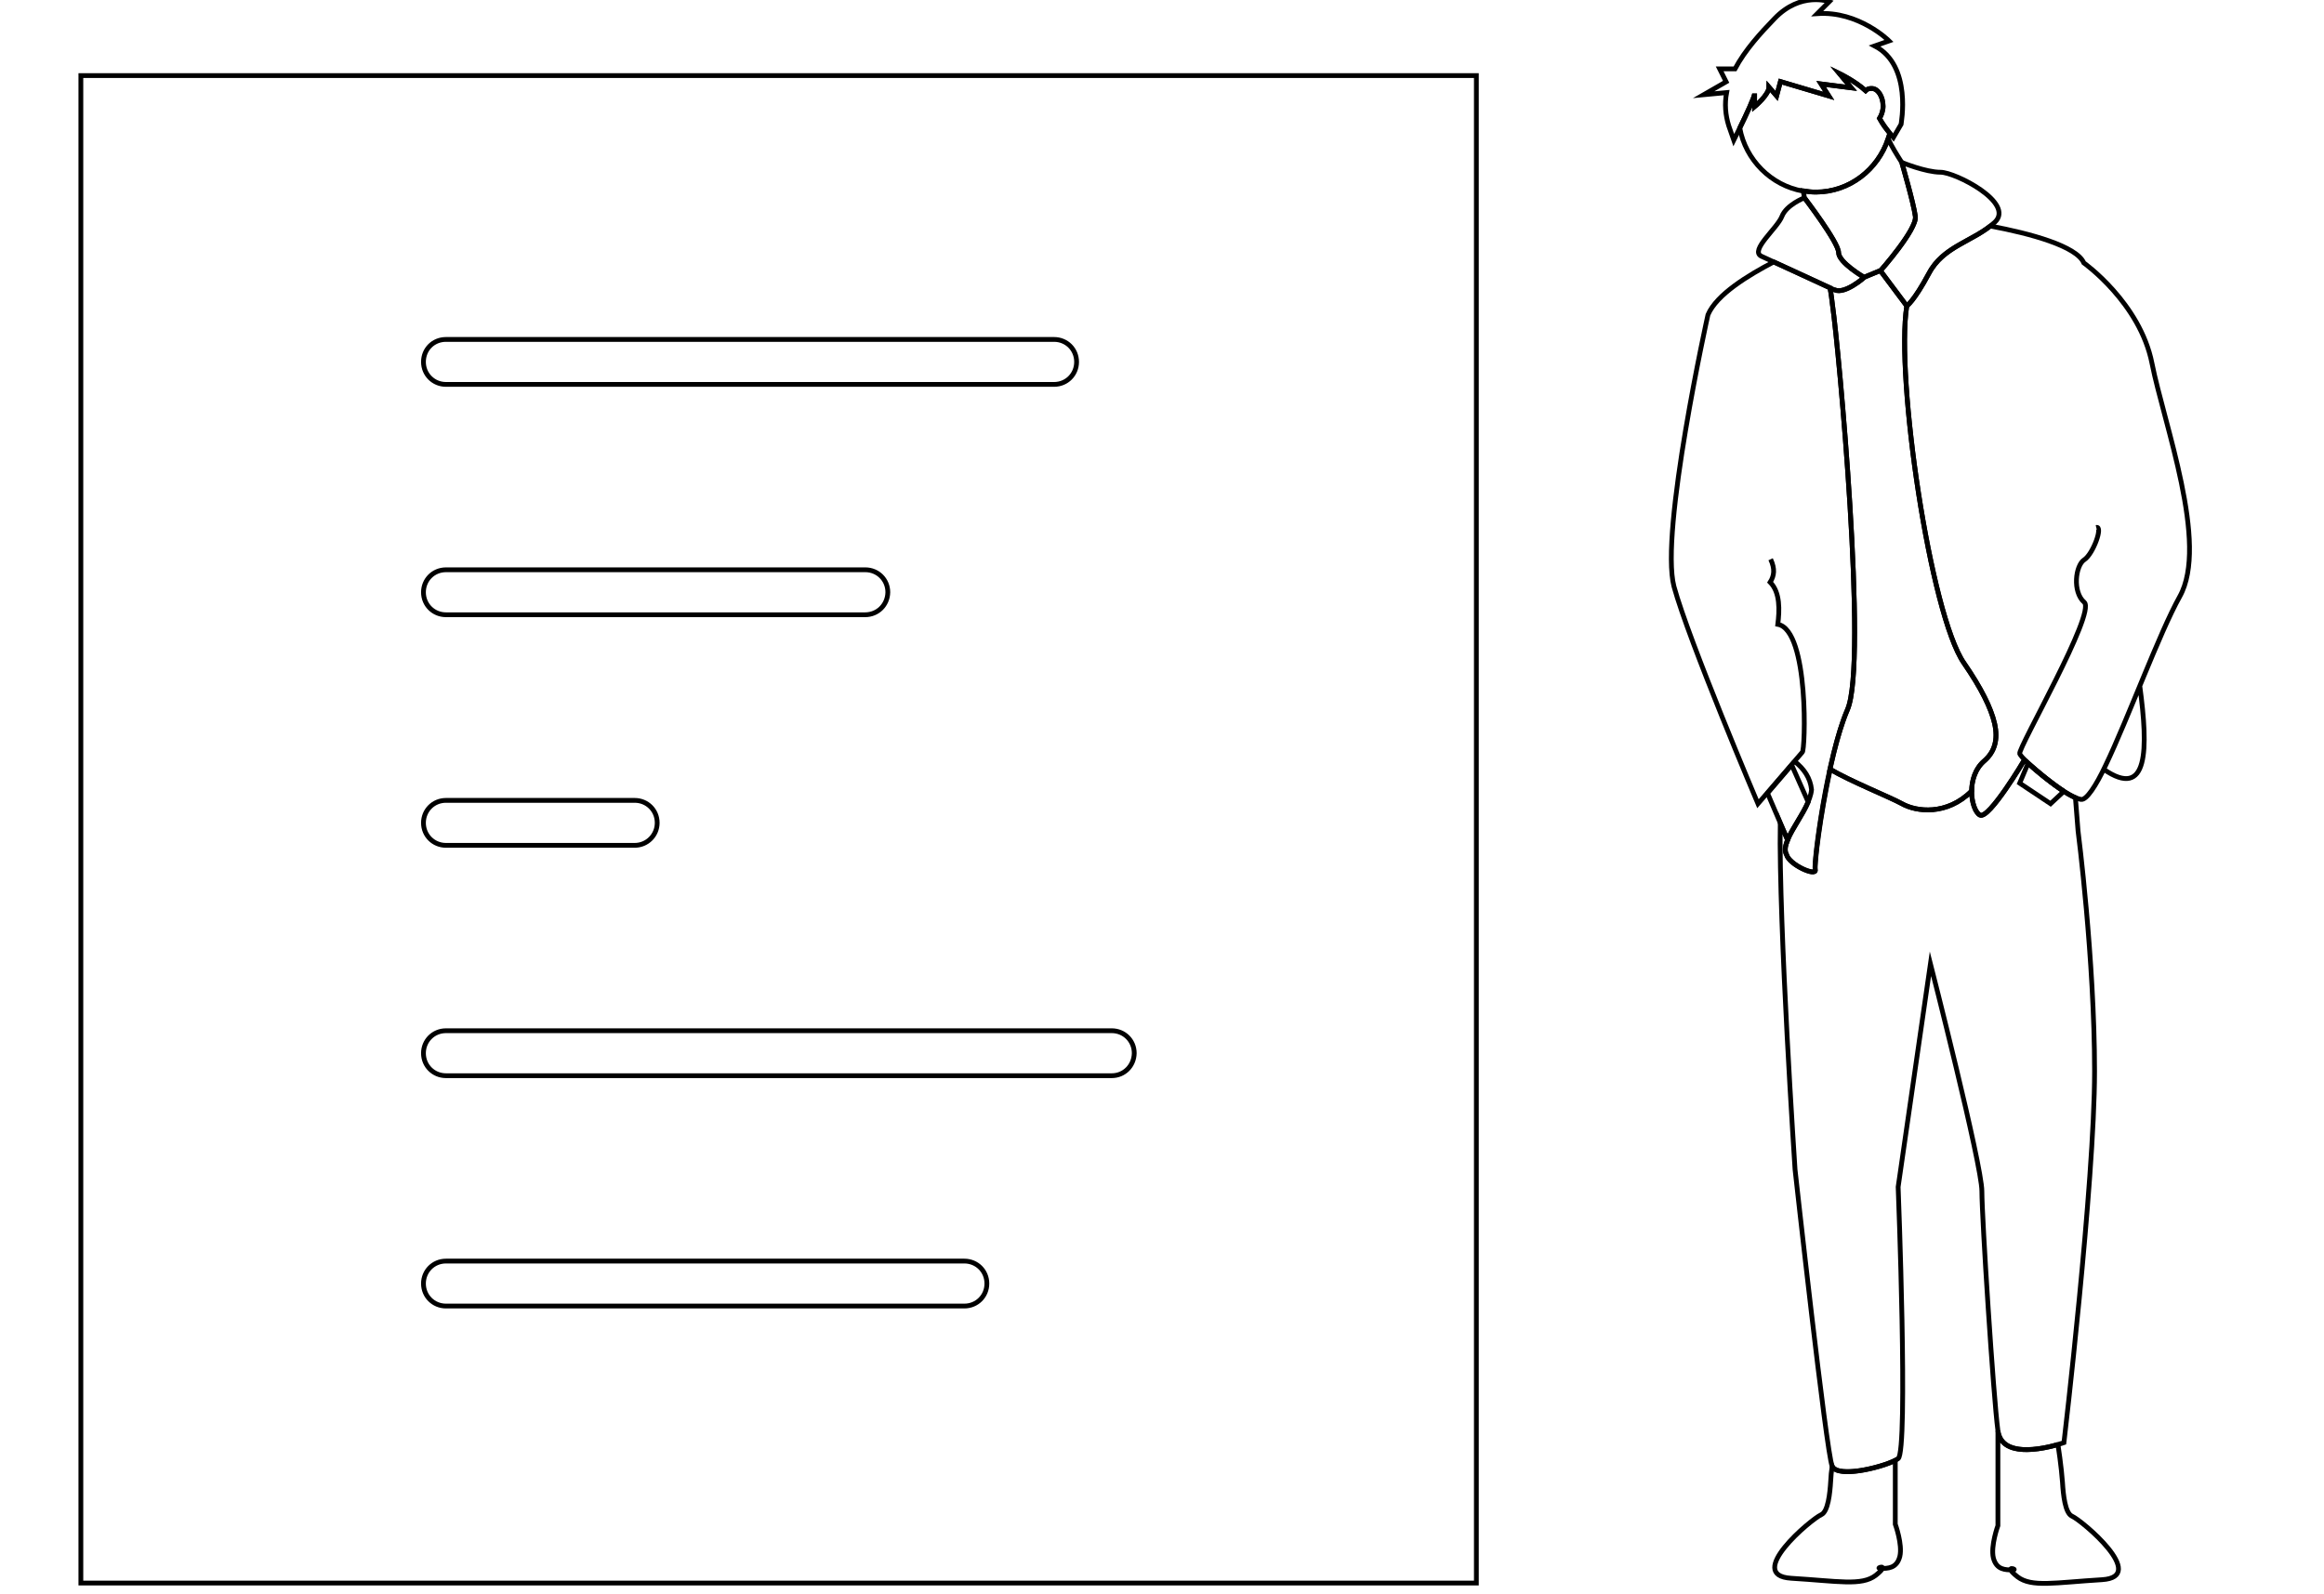
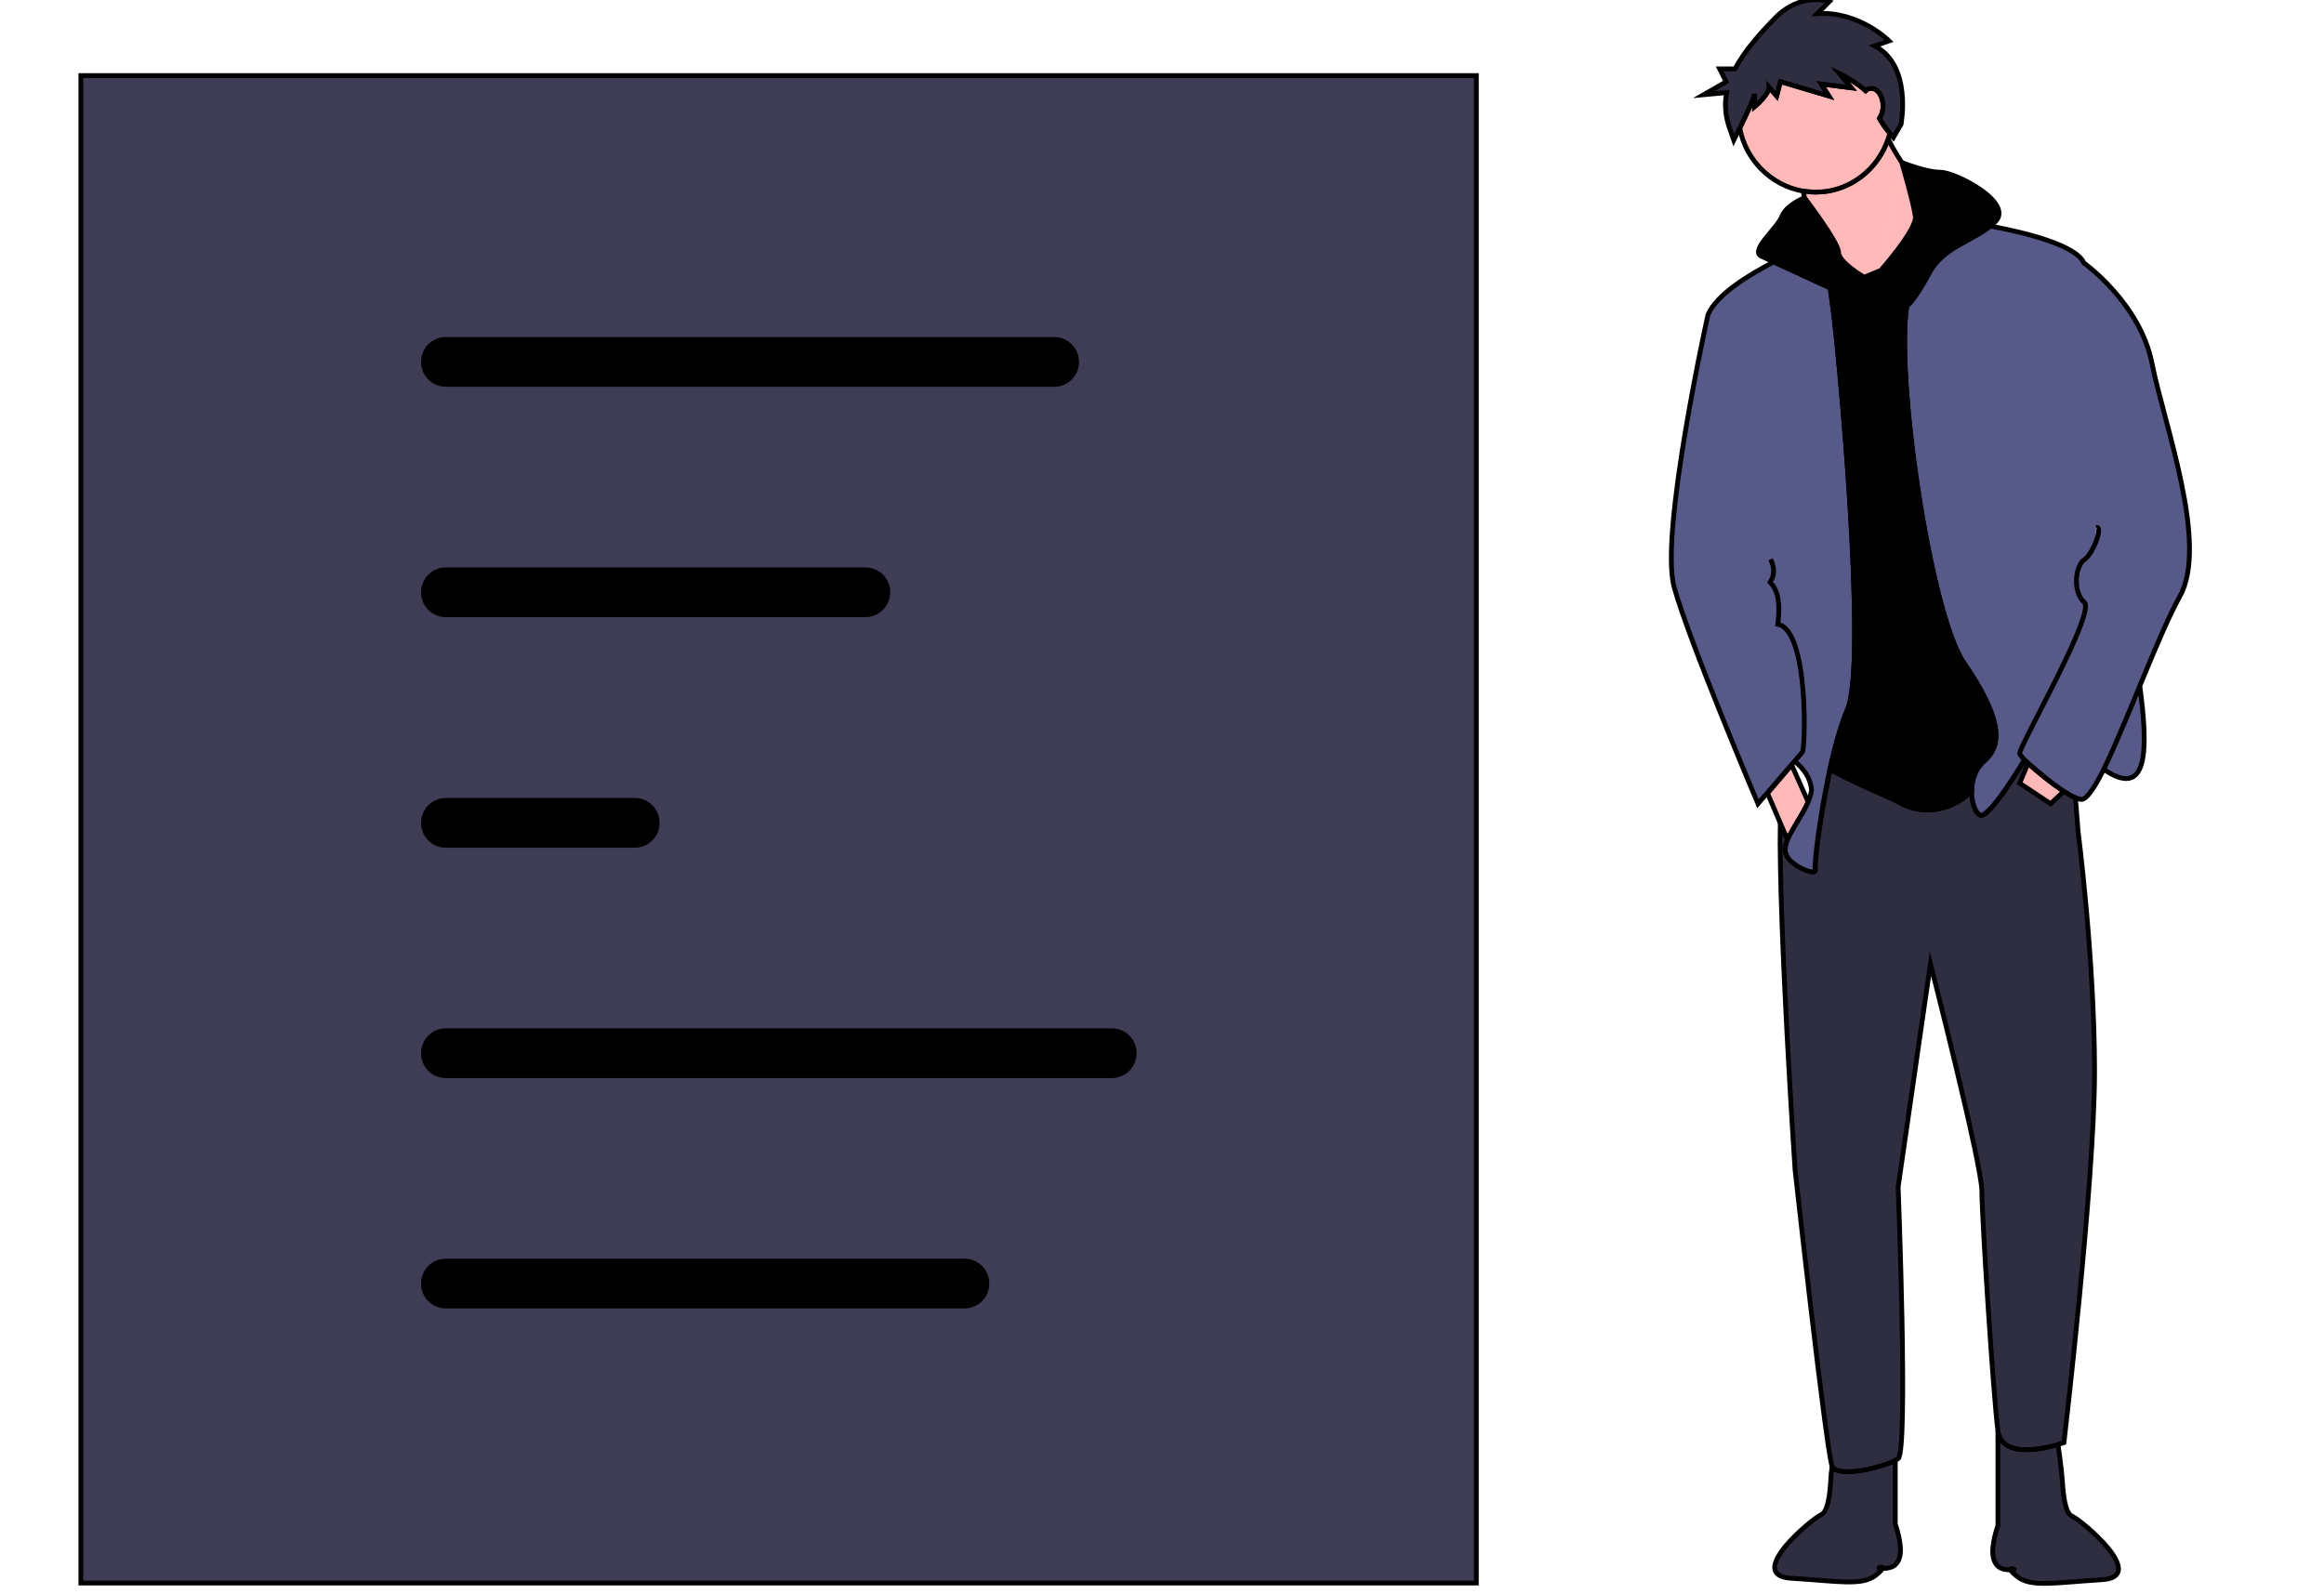
- <svg xmlns="http://www.w3.org/2000/svg" version="1.1" id="a2942aa7-bf0d-42c0-bc52-bf4c952347c5" x="0px" y="0px" viewBox="0 0 971.4 666.2" style="enable-background:new 0 0 971.4 666.2;" xml:space="preserve">
-   <style type="text/css">
- 	.st0{fill:none;stroke:#000000;stroke-width:2;stroke-miterlimit:10;}
- </style>
-   <rect id="board" x="33.8" y="31.6" class="st0" width="583.3" height="630.2" />
-   <path id="bar" class="st0" d="M440.6,160.7H186.4c-5.2,0-9.4-4.1-9.4-9.4s4.1-9.4,9.4-9.4h254.2c5.2,0,9.4,4.1,9.4,9.4  S445.8,160.7,440.6,160.7z" />
-   <path id="bar_1_" class="st0" d="M361.6,257H186.4c-5.2,0-9.4-4.1-9.4-9.4c0-5.2,4.1-9.4,9.4-9.4h175.3c5.2,0,9.4,4.1,9.4,9.4  C371,252.9,366.9,257,361.6,257z" />
-   <path id="bar_2_" class="st0" d="M265.3,353.4h-78.9c-5.2,0-9.4-4.1-9.4-9.4c0-5.2,4.1-9.4,9.4-9.4l0,0h78.9c5.2,0,9.4,4.1,9.4,9.4  C274.7,349.2,270.5,353.4,265.3,353.4z" />
-   <path id="bar_3_" class="st0" d="M464.7,449.7H186.4c-5.2,0-9.4-4.1-9.4-9.4c0-5.2,4.1-9.4,9.4-9.4h278.3c5.2,0,9.4,4.1,9.4,9.4  C474,445.6,469.9,449.7,464.7,449.7z" />
-   <path id="bar_4_" class="st0" d="M403.1,546H186.4c-5.2,0-9.4-4.1-9.4-9.4c0-5.2,4.1-9.4,9.4-9.4h216.7c5.2,0,9.4,4.1,9.4,9.4  C412.5,541.9,408.3,546,403.1,546z" />
-   <path id="leftShoe" class="st0" d="M860.2,603.9l0.8,5.6c0.5,3.5,0.8,6.8,1.1,10.3c0.3,5.1,1.1,12.7,3.9,14  c4.3,1.9,32.2,25.4,12.6,26.6c-19.7,1.2-29.4,3.3-35.3-1.2c-6.8-5.4,0.9-2.9-2.1-2.9s-6.7,0-8-5c-1.2-5,1.9-13.5,1.9-13.5v-39.7   M835.1,598.1c1.5,11.4,18.5,7.7,25.1,5.8" />
-   <path id="rightShoe" class="st0" d="M792.2,610.5c-6.1,3.1-24.2,7.5-26.4,2.4c-0.3,2.1-0.5,4.1-0.6,6.3c-0.3,5.1-1.1,12.7-3.9,14  c-4.3,1.9-32.2,25.4-12.6,26.6c19.7,1.2,29.4,3.3,35.3-1.2c6.8-5.4-0.9-2.9,2.1-2.9s6.7,0,8-5c1.2-5-1.9-13.5-1.9-13.5L792.2,610.5z  " />
-   <path id="legs" class="st0" d="M765,321.6c-4.2,19.3-6.7,39.9-6.2,42c0.6,3-10.8-2-12-6.3c-0.9-1.6-0.6-3.7,0.4-6.1l0,0l-3.1-7.2  l0,0c-0.6,43.5,6.2,144.9,6.2,144.9s13.1,118.5,15.5,124s23.3,0,27.6-3.1s0-113.6,0-113.6l13.5-93.3c0,0,21.5,84,21.5,95.1  s4.8,85.9,6.7,100.1c1.8,14.2,27.6,5,27.6,5s12.8-108.6,12.8-155.3s-6.9-100.4-6.9-100.4l-1.1-13.9c-8-3.4-21.3-15.8-21.3-15.8  s-14.8,25-18.6,23.1c-1.9-1-3.5-5.3-3.5-10.1C813.8,341,801,339.4,795,336C789.9,333.2,773.2,326.5,765,321.6" />
-   <path id="leftArm" class="st0" d="M862.7,330.8c-5.2-3.3-11.2-8.3-15-11.7l-3.5,8.3l12.9,8.6L862.7,330.8" />
-   <path id="righArm" class="st0" d="M738.8,331.6l8.4,19.6c1.9-4.7,6.3-10.5,8.6-15.9l-6.9-15.5L738.8,331.6" />
-   <path id="leftJacket" class="st0" d="M879.3,321.6c18.7,12.9,18.7-8.2,15.1-34.9 M876.2,220.5c3-0.7-1.3,11.1-5,13.5s-5,13.5,0,17.8  c5,4.4-27.7,60.9-27,63.3c0.2,0.5,1.5,2.1,3.5,4c5.9,5.3,17,14.3,22.2,15.1c2.2,0.3,6.1-5.5,10.2-14.2c9.5-19.8,22.4-55.2,31-70.6  c12.3-22-6.6-72.2-11.6-97.5s-28.5-42-28.5-42c-3-7-22.4-12.3-39.1-15.4c-8.5,6.7-20,9-25.7,19.9c-6.2,11.6-9.2,13.5-9.2,13.5  c-4.7,30.1,9.9,129.1,23.9,149.3c7.3,10.6,11.3,18.8,12.8,25.2c1.6,7-0.1,12-4.2,15.6c-8.1,6.8-5.6,20.8-1.9,22.7  c3.8,1.9,18.6-23.1,18.6-23.1s16.3,15.2,23.6,16.6" />
-   <path id="rightJacket" class="st0" d="M750.1,318.3c4,3.1,6.6,7,7.1,11.8c-0.8,9.1-13.7,21.3-10.5,27.2c1.2,4.3,12.6,9.3,12,6.3  c-0.7-3.1,5-47.2,13.5-66.9c8.6-19.7-3.7-151.6-6.2-168.8c-0.3-2.5-0.6-5.1-1.1-7.6c-4.9-2.3-16.3-7.5-23.5-10.8  c-10.7,5.6-23.9,13.6-27.5,22.1c0,0-20.2,90.8-14.2,113.6c6.2,22.7,35.1,90.8,35.1,90.8l18.5-21.5c1.3-0.1,3-51.1-10.2-53.5  c0.7-5.7,1.1-13.3-3.2-17.6c1.7-2.7,2.1-5.5,0.2-9.6" />
-   <path id="chest" class="st0" d="M765,120.4c0.8,0.4,1.3,0.7,1.9,0.8c4.3,1.9,12.3-5.2,12.3-5.2v-0.1l6.8-2.8l0,0.1l0,0l11,14.7  c-4.7,30.1,9.9,129.1,23.9,149.3c7.3,10.6,11.3,18.8,12.8,25.2c1.6,7-0.1,12-4.2,15.6c-3.9,3.3-5.3,8.2-5.4,12.7l0,0  C813.8,341,801,339.4,795,336c-5.1-2.8-21.8-9.5-30-14.4l-0.1,0c2.1-9.4,4.5-18.4,7.3-24.9c8.6-19.7-3.7-151.6-6.2-168.8  c-0.3-2.5-0.6-5.1-1.1-7.6" />
-   <path id="rightUp" class="st0" d="M754.2,82.7c0,0-7.5,2.9-9.4,7.8s-13.5,14.2-8.6,16.6c4.5,2.1,22.3,10.3,28.8,13.3  c0.8,0.4,1.3,0.7,1.9,0.8c4.3,1.9,12.3-5.2,12.3-5.2s-10.7-6.2-10.7-10.4S754.2,82.7,754.2,82.7z" />
-   <path id="leftUp" class="st0" d="M794.9,67.9c0,0,5,17.1,5.7,22.6c0.7,5.4-14.6,22.7-14.6,22.7l0,0l11,14.7c0,0,3-1.9,9.2-13.5  c6.1-11.7,19-13.5,27.6-21.5c8.6-8.1-16.5-20.9-22.7-20.9S794.9,67.9,794.9,67.9" />
-   <path id="neck" class="st0" d="M794.9,67.9c-2.1-3.3-4.2-6.7-5.7-9.9C785,70.8,773.1,80.3,759,80.3c-1.8,0-3.6-0.2-5.3-0.5  c0.1,0.9,0.4,1.7,0.5,2.8c0,0,14.3,18.7,14.3,22.9s10.7,10.4,10.7,10.4l6.8-2.8 M786,113.2c0,0,15.3-17.3,14.6-22.7  c-0.7-5.5-5.7-22.6-5.7-22.6" />
-   <path id="face" class="st0" d="M753.7,79.9c-13.4-2.3-24.1-13.1-26.5-26.4c2.6-5.3,6.2-13,6.2-14.4v5.5c0,0,6-5,6-8.2l3.2,3.7l1.6-6  l20.2,6l-3.2-5l12.6,1.6l-5-6c0,0,6.6,3.2,11,7.2c0.8-0.8,1.5-0.9,2.6-0.9c2.5,0,4.7,3.3,4.7,7.4c0,2-0.7,3.8-1.5,5.1  c1.3,2.5,3,4.7,4.3,6.2c-0.2,0.8-0.4,1.6-0.7,2.3 M789.2,58C785,70.8,773.1,80.3,759,80.3c-1.8,0-3.6-0.2-5.3-0.5" />
-   <path id="hair" class="st0" d="M789.9,55.7c-1.2-1.5-2.9-3.8-4.3-6.2c0.8-1.3,1.5-3.1,1.5-5.1c0-4.1-2.2-7.4-4.7-7.4  c-1.1,0-1.8,0.1-2.6,0.9c-4.4-4-11-7.2-11-7.2l5,6l-12.6-1.6l3.2,5l-20.2-6l-1.6,6l-3.2-3.7c0,3.2-6,8.2-6,8.2v-5.5  c0,1.4-3.6,9.1-6.2,14.4 M727.2,53.5c-1.4,2.9-2.5,5.1-2.5,5.1l-2.1-6c-1.4-4.5-1.8-9.2-0.9-13.9l-9.6,0.9l9.4-5.4l-2.7-5.4h6.4  c4.2-7.9,10.7-15,16.5-21c11-11.5,22.9-7.1,22.9-7.1l-5,5c17.4-1.2,30,11.4,30,11.4l-6,2.1c15.8,8.2,11,32.7,11,32.8l-3.2,5.5  c0,0-0.6-0.7-1.5-1.8" />
+ <svg xmlns="http://www.w3.org/2000/svg" id="skillssvg" version="1.1" x="0px" y="0px" viewBox="0 0 971.4 666.2" style="enable-background:new 0 0 971.4 666.2;" xml:space="preserve">
+   <rect fill="#3F3D56" stroke="#000000" stroke-width="2" stroke-miterlimit="10" id="board" x="33.8" y="31.6" width="583.3" height="630.2" />
+   <path fill="#000000" stroke="#000000" stroke-width="2" stroke-miterlimit="10" id="bar" d="M440.6,160.7H186.4c-5.2,0-9.4-4.1-9.4-9.4s4.1-9.4,9.4-9.4h254.2c5.2,0,9.4,4.1,9.4,9.4  S445.8,160.7,440.6,160.7z" />
+   <path fill="#000000" stroke="#000000" stroke-width="2" stroke-miterlimit="10" id="bar_1_" d="M361.6,257H186.4c-5.2,0-9.4-4.1-9.4-9.4c0-5.2,4.1-9.4,9.4-9.4h175.3c5.2,0,9.4,4.1,9.4,9.4  C371,252.9,366.9,257,361.6,257z" />
+   <path fill="#000000" stroke="#000000" stroke-width="2" stroke-miterlimit="10" id="bar_2_" d="M265.3,353.4h-78.9c-5.2,0-9.4-4.1-9.4-9.4c0-5.2,4.1-9.4,9.4-9.4l0,0h78.9c5.2,0,9.4,4.1,9.4,9.4  C274.7,349.2,270.5,353.4,265.3,353.4z" />
+   <path fill="#000000" stroke="#000000" stroke-width="2" stroke-miterlimit="10" id="bar_3_" d="M464.7,449.7H186.4c-5.2,0-9.4-4.1-9.4-9.4c0-5.2,4.1-9.4,9.4-9.4h278.3c5.2,0,9.4,4.1,9.4,9.4  C474,445.6,469.9,449.7,464.7,449.7z" />
+   <path fill="#000000" stroke="#000000" stroke-width="2" stroke-miterlimit="10" id="bar_4_" d="M403.1,546H186.4c-5.2,0-9.4-4.1-9.4-9.4c0-5.2,4.1-9.4,9.4-9.4h216.7c5.2,0,9.4,4.1,9.4,9.4  C412.5,541.9,408.3,546,403.1,546z" />
+   <path fill="#2F2E41" stroke="#000000" stroke-width="2" stroke-miterlimit="10" id="leftShoe" d="M860.2,603.9l0.8,5.6c0.5,3.5,0.8,6.8,1.1,10.3c0.3,5.1,1.1,12.7,3.9,14  c4.3,1.9,32.2,25.4,12.6,26.6c-19.7,1.2-29.4,3.3-35.3-1.2c-6.8-5.4,0.9-2.9-2.1-2.9s-6.7,0-8-5c-1.2-5,1.9-13.5,1.9-13.5v-39.7   M835.1,598.1c1.5,11.4,18.5,7.7,25.1,5.8" />
+   <path fill="#2F2E41" stroke="#000000" stroke-width="2" stroke-miterlimit="10" id="rightShoe" d="M792.2,610.5c-6.1,3.1-24.2,7.5-26.4,2.4c-0.3,2.1-0.5,4.1-0.6,6.3c-0.3,5.1-1.1,12.7-3.9,14  c-4.3,1.9-32.2,25.4-12.6,26.6c19.7,1.2,29.4,3.3,35.3-1.2c6.8-5.4-0.9-2.9,2.1-2.9s6.7,0,8-5c1.2-5-1.9-13.5-1.9-13.5L792.2,610.5z  " />
+   <path fill="#2F2E41" stroke="#000000" stroke-width="2" stroke-miterlimit="10" id="legs" d="M765,321.6c-4.2,19.3-6.7,39.9-6.2,42c0.6,3-10.8-2-12-6.3c-0.9-1.6-0.6-3.7,0.4-6.1l0,0l-3.1-7.2  l0,0c-0.6,43.5,6.2,144.9,6.2,144.9s13.1,118.5,15.5,124s23.3,0,27.6-3.1s0-113.6,0-113.6l13.5-93.3c0,0,21.5,84,21.5,95.1  s4.8,85.9,6.7,100.1c1.8,14.2,27.6,5,27.6,5s12.8-108.6,12.8-155.3s-6.9-100.4-6.9-100.4l-1.1-13.9c-8-3.4-21.3-15.8-21.3-15.8  s-14.8,25-18.6,23.1c-1.9-1-3.5-5.3-3.5-10.1C813.8,341,801,339.4,795,336C789.9,333.2,773.2,326.5,765,321.6" />
+   <path fill="#FFB9B9" stroke="#000000" stroke-width="2" stroke-miterlimit="10" id="leftArm" d="M862.7,330.8c-5.2-3.3-11.2-8.3-15-11.7l-3.5,8.3l12.9,8.6L862.7,330.8" />
+   <path fill="#FFB9B9" stroke="#000000" stroke-width="2" stroke-miterlimit="10" id="righArm" d="M738.8,331.6l8.4,19.6c1.9-4.7,6.3-10.5,8.6-15.9l-6.9-15.5L738.8,331.6" />
+   <path fill="#575A89" stroke="#000000" stroke-width="2" stroke-miterlimit="10" id="leftJacket" d="M879.3,321.6c18.7,12.9,18.7-8.2,15.1-34.9 M876.2,220.5c3-0.7-1.3,11.1-5,13.5s-5,13.5,0,17.8  c5,4.4-27.7,60.9-27,63.3c0.2,0.5,1.5,2.1,3.5,4c5.9,5.3,17,14.3,22.2,15.1c2.2,0.3,6.1-5.5,10.2-14.2c9.5-19.8,22.4-55.2,31-70.6  c12.3-22-6.6-72.2-11.6-97.5s-28.5-42-28.5-42c-3-7-22.4-12.3-39.1-15.4c-8.5,6.7-20,9-25.7,19.9c-6.2,11.6-9.2,13.5-9.2,13.5  c-4.7,30.1,9.9,129.1,23.9,149.3c7.3,10.6,11.3,18.8,12.8,25.2c1.6,7-0.1,12-4.2,15.6c-8.1,6.8-5.6,20.8-1.9,22.7  c3.8,1.9,18.6-23.1,18.6-23.1s16.3,15.2,23.6,16.6" />
+   <path fill="#575A89" stroke="#000000" stroke-width="2" stroke-miterlimit="10" id="rightJacket" d="M750.1,318.3c4,3.1,6.6,7,7.1,11.8c-0.8,9.1-13.7,21.3-10.5,27.2c1.2,4.3,12.6,9.3,12,6.3  c-0.7-3.1,5-47.2,13.5-66.9c8.6-19.7-3.7-151.6-6.2-168.8c-0.3-2.5-0.6-5.1-1.1-7.6c-4.9-2.3-16.3-7.5-23.5-10.8  c-10.7,5.6-23.9,13.6-27.5,22.1c0,0-20.2,90.8-14.2,113.6c6.2,22.7,35.1,90.8,35.1,90.8l18.5-21.5c1.3-0.1,3-51.1-10.2-53.5  c0.7-5.7,1.1-13.3-3.2-17.6c1.7-2.7,2.1-5.5,0.2-9.6" />
+   <path fill="#000000" stroke="#000000" stroke-width="2" stroke-miterlimit="10" id="chest" d="M765,120.4c0.8,0.4,1.3,0.7,1.9,0.8c4.3,1.9,12.3-5.2,12.3-5.2v-0.1l6.8-2.8l0,0.1l0,0l11,14.7  c-4.7,30.1,9.9,129.1,23.9,149.3c7.3,10.6,11.3,18.8,12.8,25.2c1.6,7-0.1,12-4.2,15.6c-3.9,3.3-5.3,8.2-5.4,12.7l0,0  C813.8,341,801,339.4,795,336c-5.1-2.8-21.8-9.5-30-14.4l-0.1,0c2.1-9.4,4.5-18.4,7.3-24.9c8.6-19.7-3.7-151.6-6.2-168.8  c-0.3-2.5-0.6-5.1-1.1-7.6" />
+   <path fill="#000000" stroke="#000000" stroke-width="2" stroke-miterlimit="10" id="rightUp" d="M754.2,82.7c0,0-7.5,2.9-9.4,7.8s-13.5,14.2-8.6,16.6c4.5,2.1,22.3,10.3,28.8,13.3  c0.8,0.4,1.3,0.7,1.9,0.8c4.3,1.9,12.3-5.2,12.3-5.2s-10.7-6.2-10.7-10.4S754.2,82.7,754.2,82.7z" />
+   <path fill="#000000" stroke="#000000" stroke-width="2" stroke-miterlimit="10" id="leftUp" d="M794.9,67.9c0,0,5,17.1,5.7,22.6c0.7,5.4-14.6,22.7-14.6,22.7l0,0l11,14.7c0,0,3-1.9,9.2-13.5  c6.1-11.7,19-13.5,27.6-21.5c8.6-8.1-16.5-20.9-22.7-20.9S794.9,67.9,794.9,67.9" />
+   <path fill="#FFB9B9" stroke="#000000" stroke-width="2" stroke-miterlimit="10" id="neck" d="M794.9,67.9c-2.1-3.3-4.2-6.7-5.7-9.9C785,70.8,773.1,80.3,759,80.3c-1.8,0-3.6-0.2-5.3-0.5  c0.1,0.9,0.4,1.7,0.5,2.8c0,0,14.3,18.7,14.3,22.9s10.7,10.4,10.7,10.4l6.8-2.8 M786,113.2c0,0,15.3-17.3,14.6-22.7  c-0.7-5.5-5.7-22.6-5.7-22.6" />
+   <path fill="#FFB9B9" stroke="#000000" stroke-width="2" stroke-miterlimit="10" id="face" d="M753.7,79.9c-13.4-2.3-24.1-13.1-26.5-26.4c2.6-5.3,6.2-13,6.2-14.4v5.5c0,0,6-5,6-8.2l3.2,3.7l1.6-6  l20.2,6l-3.2-5l12.6,1.6l-5-6c0,0,6.6,3.2,11,7.2c0.8-0.8,1.5-0.9,2.6-0.9c2.5,0,4.7,3.3,4.7,7.4c0,2-0.7,3.8-1.5,5.1  c1.3,2.5,3,4.7,4.3,6.2c-0.2,0.8-0.4,1.6-0.7,2.3 M789.2,58C785,70.8,773.1,80.3,759,80.3c-1.8,0-3.6-0.2-5.3-0.5" />
+   <path fill="#2F2E41" stroke="#000000" stroke-width="2" stroke-miterlimit="10" id="hair" d="M789.9,55.7c-1.2-1.5-2.9-3.8-4.3-6.2c0.8-1.3,1.5-3.1,1.5-5.1c0-4.1-2.2-7.4-4.7-7.4  c-1.1,0-1.8,0.1-2.6,0.9c-4.4-4-11-7.2-11-7.2l5,6l-12.6-1.6l3.2,5l-20.2-6l-1.6,6l-3.2-3.7c0,3.2-6,8.2-6,8.2v-5.5  c0,1.4-3.6,9.1-6.2,14.4 M727.2,53.5c-1.4,2.9-2.5,5.1-2.5,5.1l-2.1-6c-1.4-4.5-1.8-9.2-0.9-13.9l-9.6,0.9l9.4-5.4l-2.7-5.4h6.4  c4.2-7.9,10.7-15,16.5-21c11-11.5,22.9-7.1,22.9-7.1l-5,5c17.4-1.2,30,11.4,30,11.4l-6,2.1c15.8,8.2,11,32.7,11,32.8l-3.2,5.5  c0,0-0.6-0.7-1.5-1.8" />
</svg>
